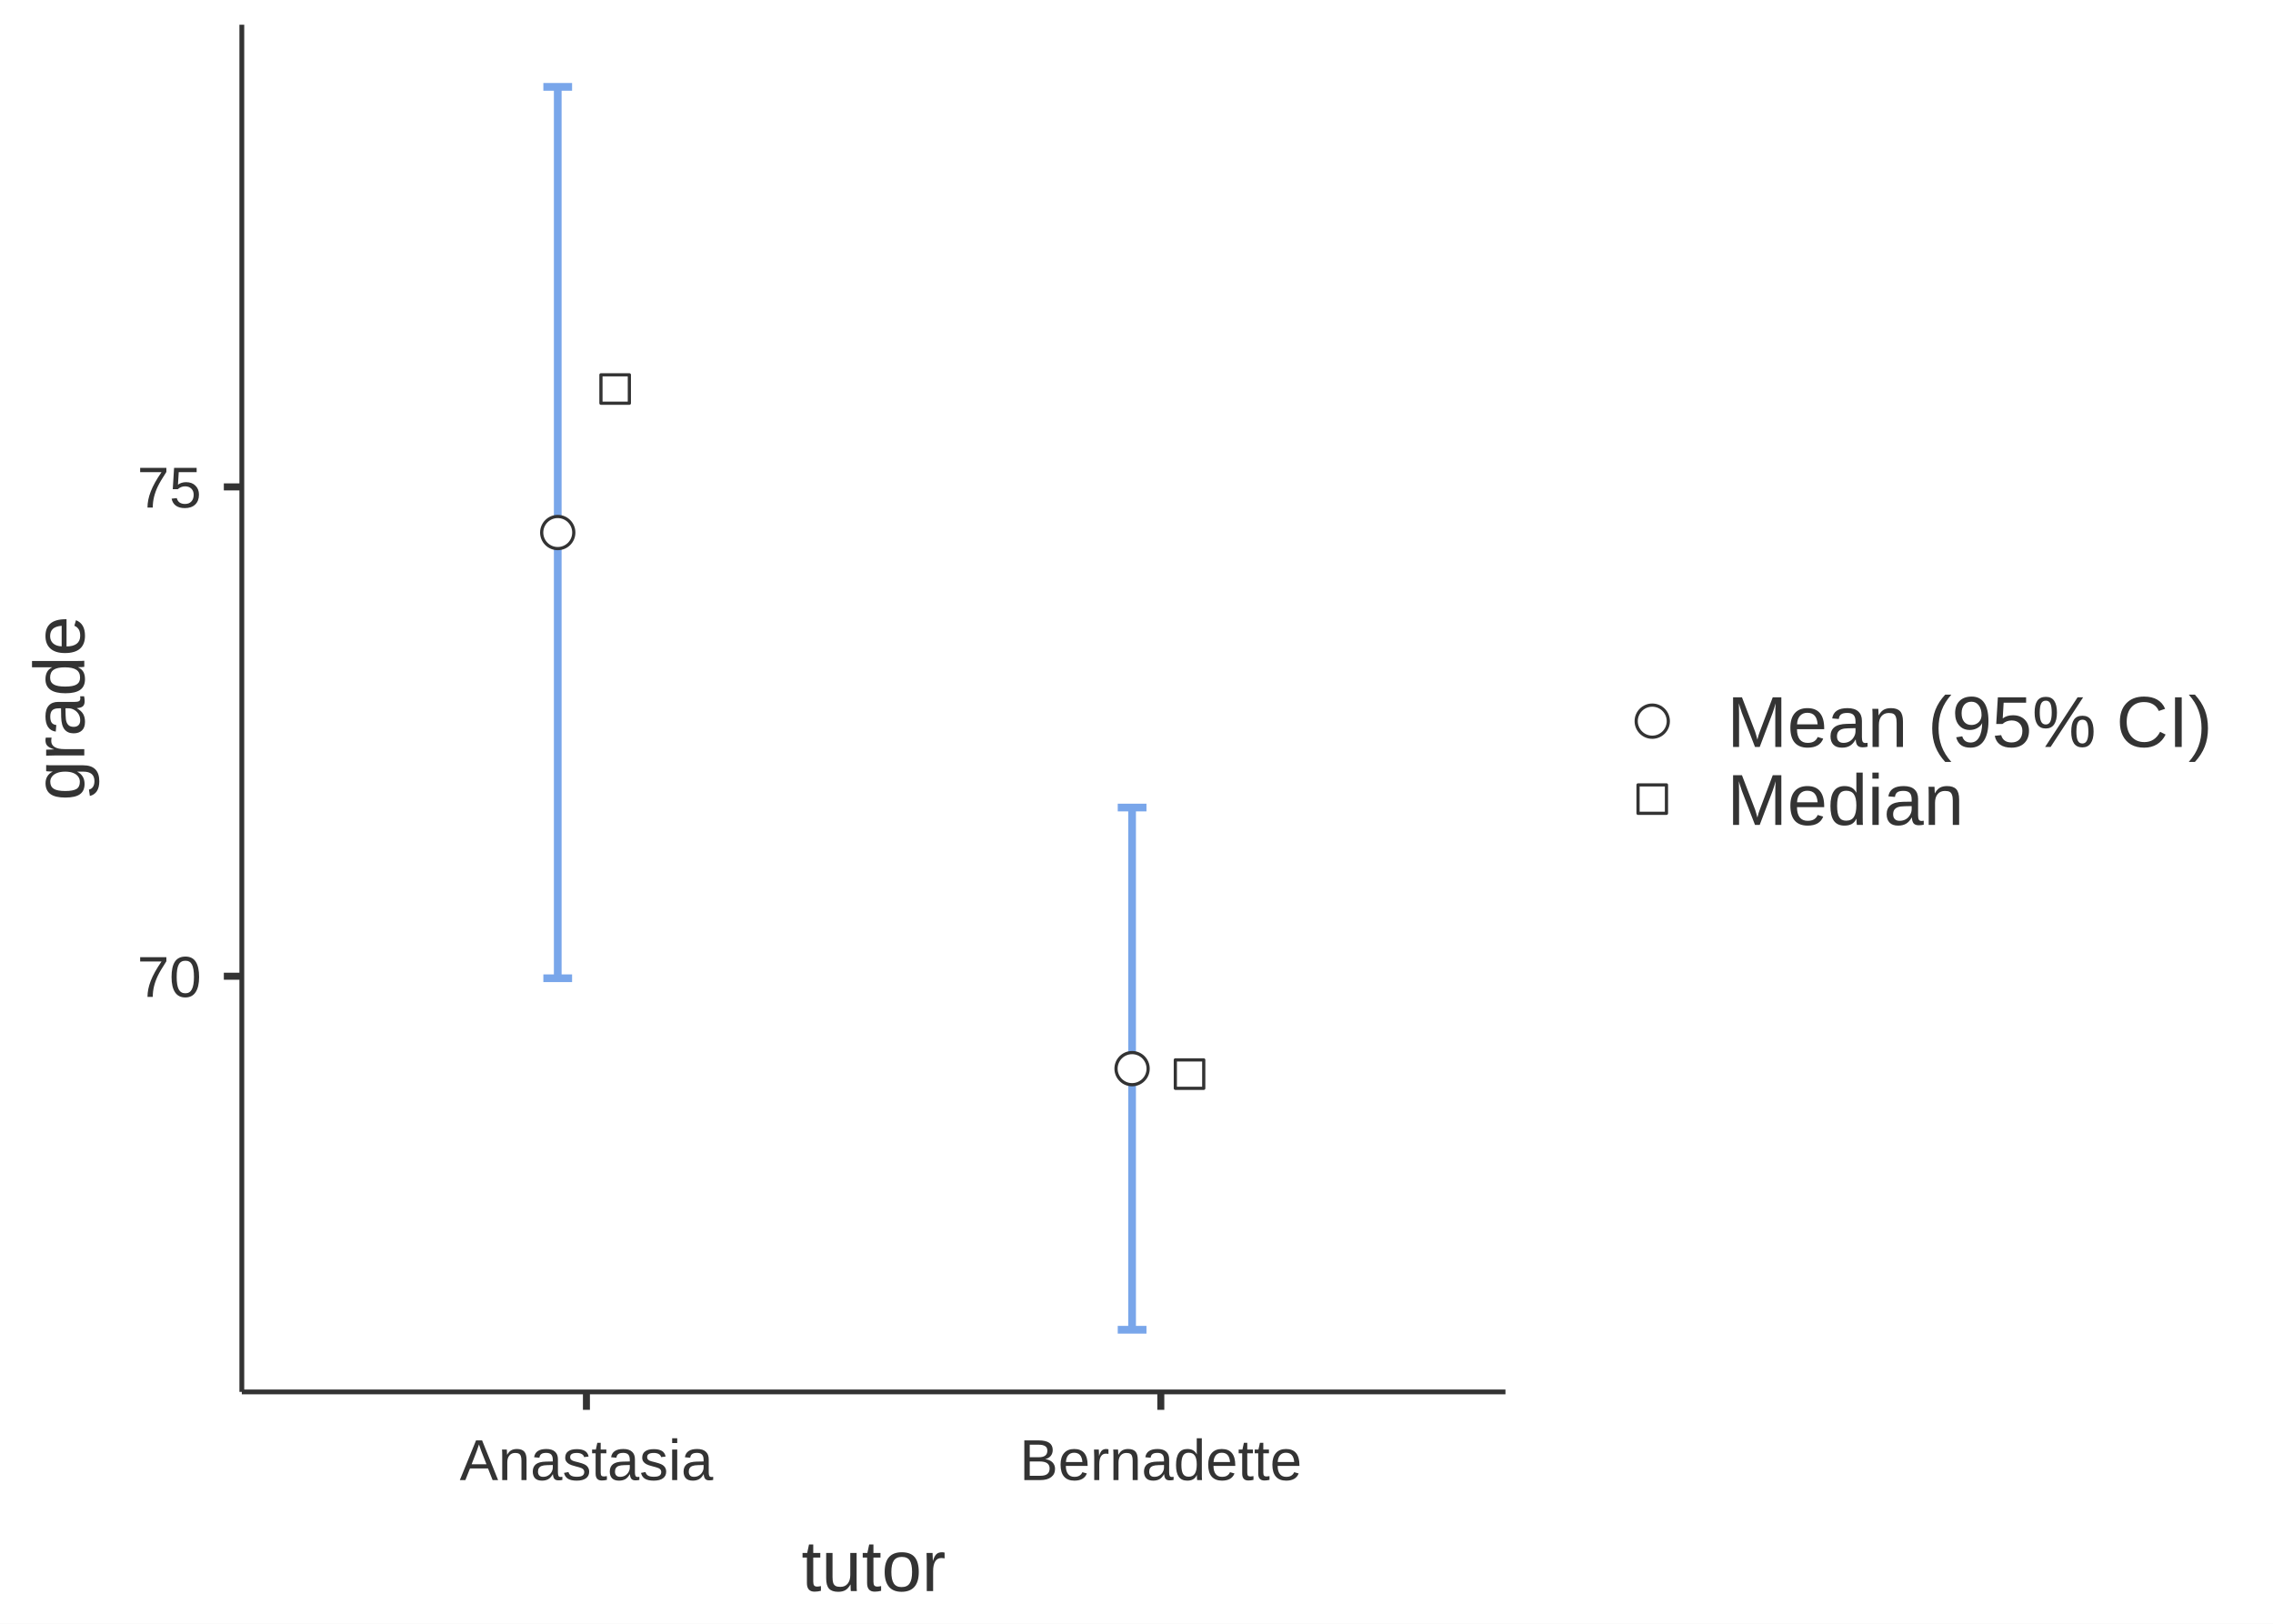
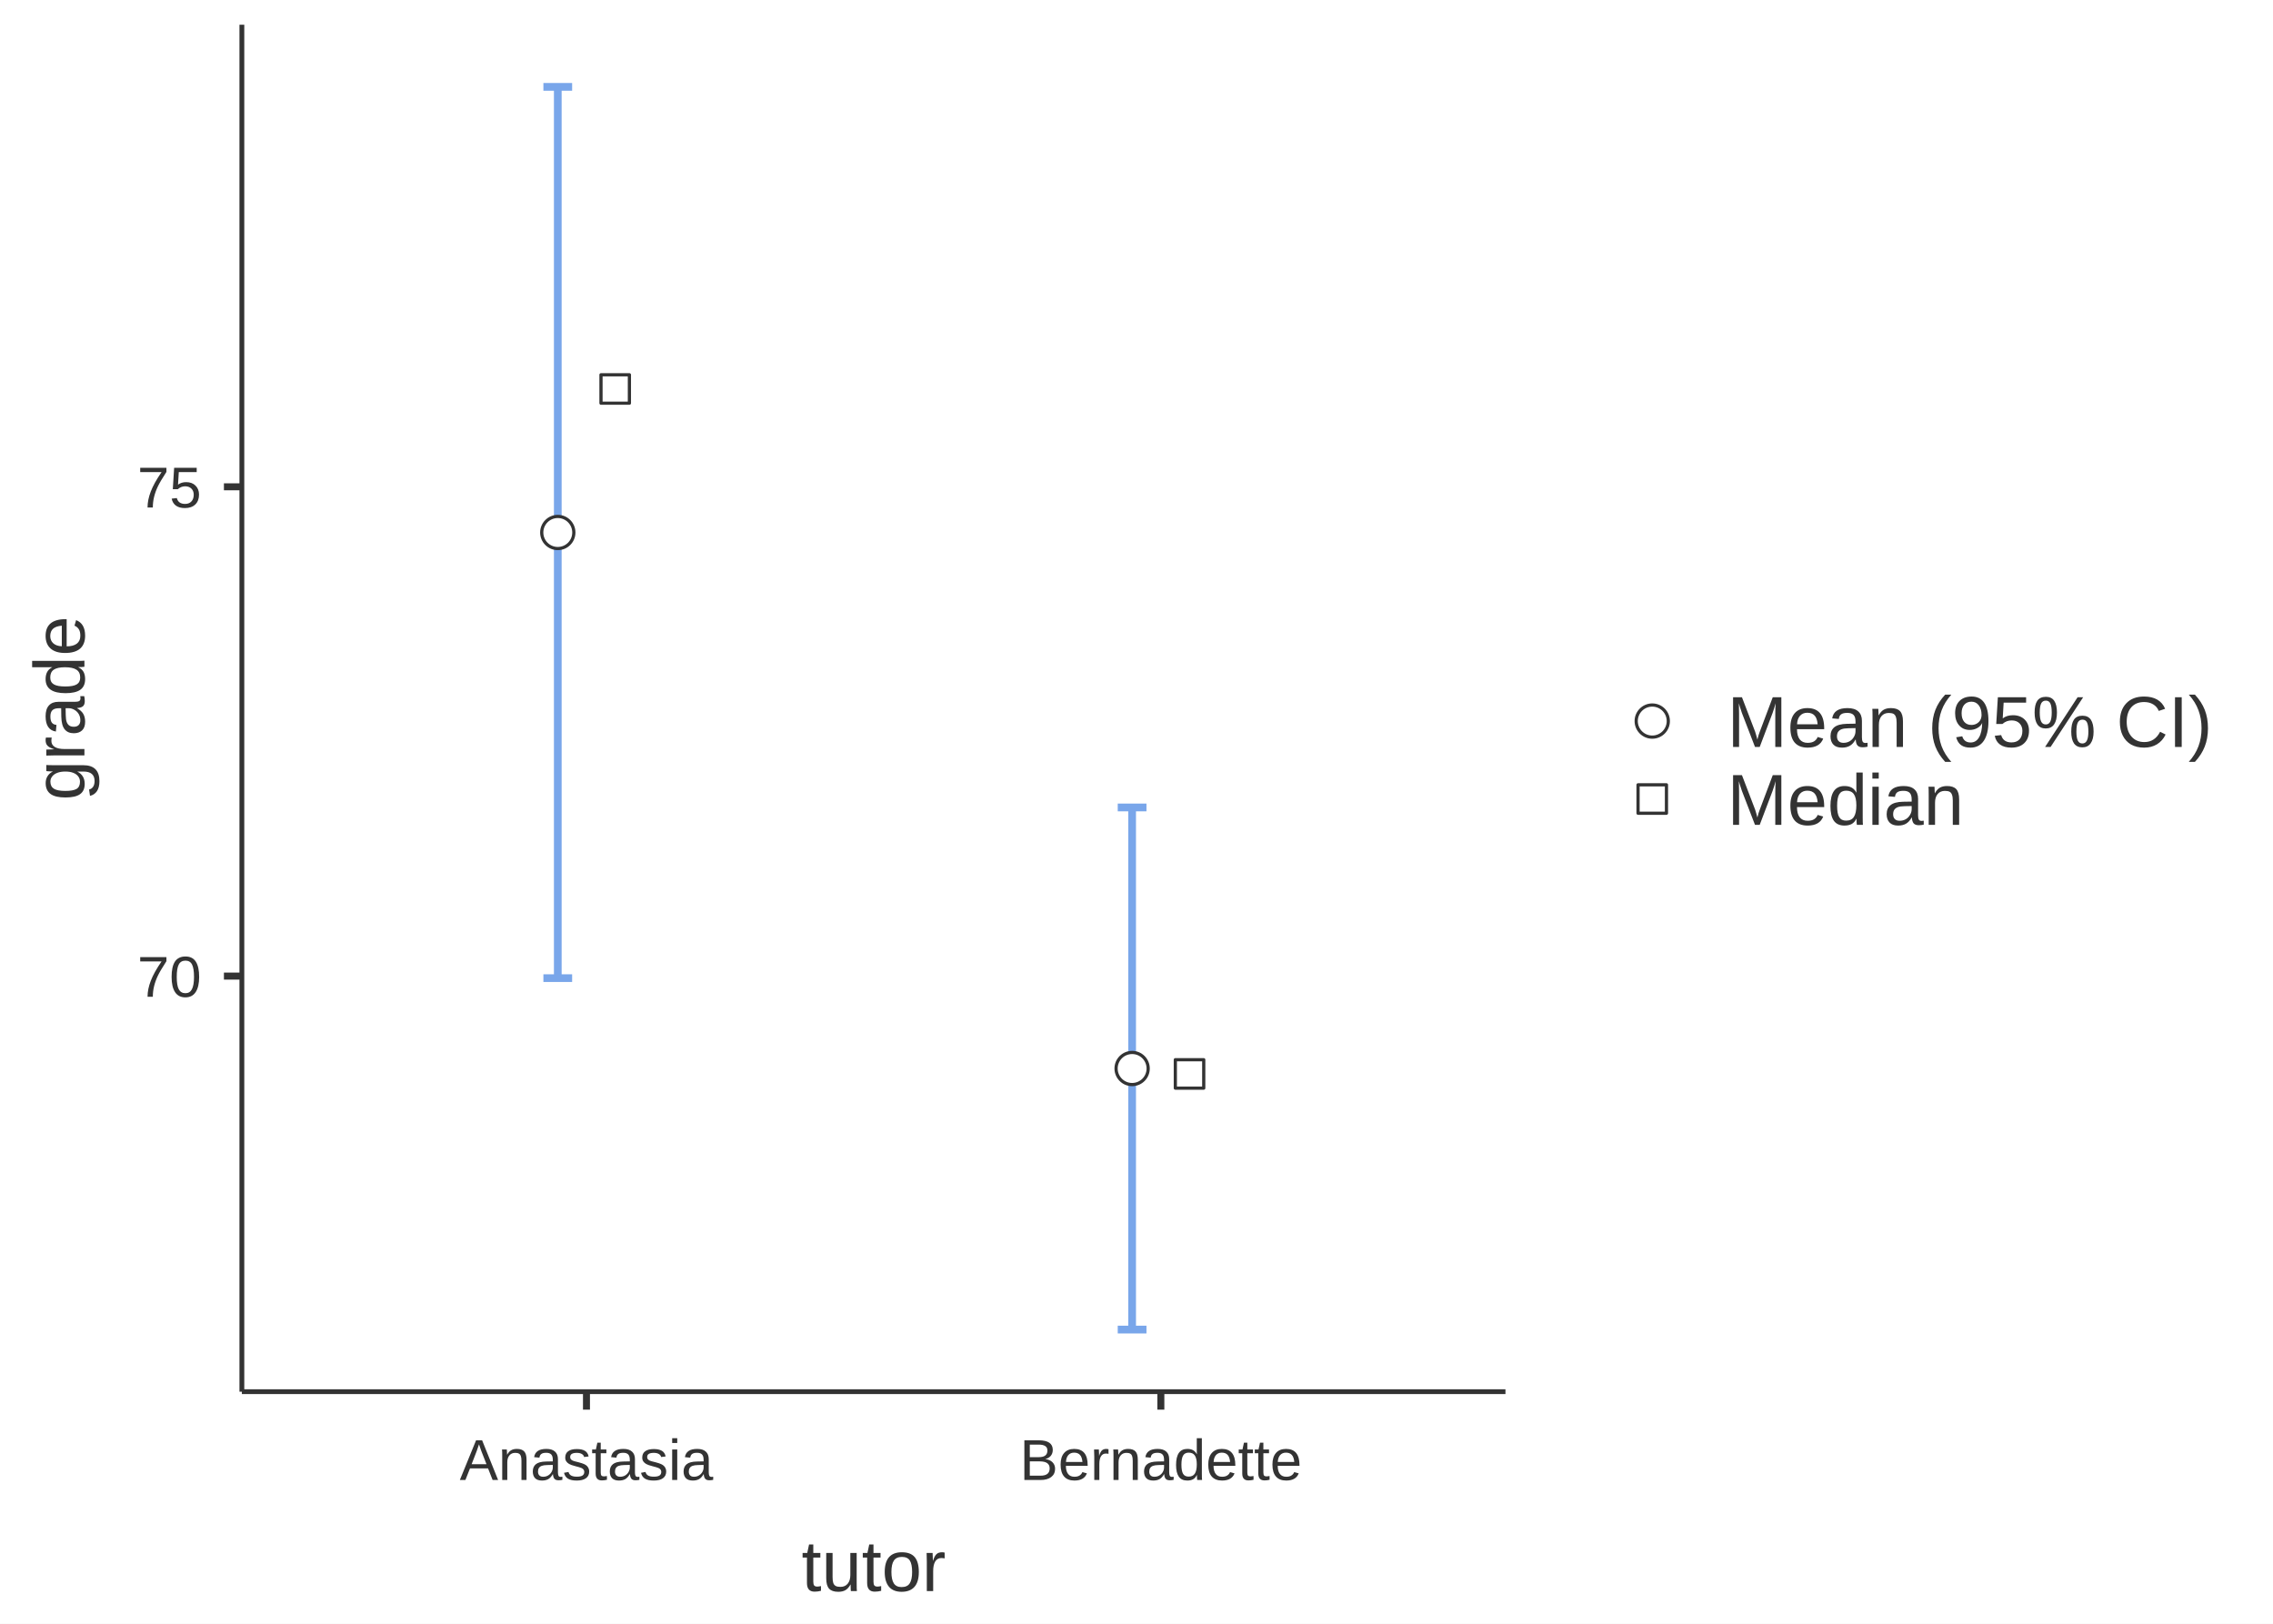
- <svg xmlns="http://www.w3.org/2000/svg" viewBox="0 0 504.00 360.00">
+ <svg xmlns="http://www.w3.org/2000/svg" class="svglite" width="504.00pt" height="360.00pt" viewBox="0 0 504.00 360.00">
  <defs>
    <style type="text/css">
-     line, polyline, polygon, path, rect, circle {
+     .svglite line, .svglite polyline, .svglite polygon, .svglite path, .svglite rect, .svglite circle {
      fill: none;
      stroke: #000000;
      stroke-linecap: round;
      stroke-linejoin: round;
      stroke-miterlimit: 10.00;
    }
  </style>
  </defs>
  <rect width="100%" height="100%" style="stroke: none; fill: #FFFFFF;" />
-   <rect x="0.00" y="0.00" width="504.00" height="360.00" style="stroke-width: 1.55; stroke: none;" />
  <defs>
-     <clipPath id="cpNTMuNjJ8MzMzLjgxfDMwOC42MHw1LjQ4">
-       <rect x="53.62" y="5.48" width="280.19" height="303.12" />
-     </clipPath>
-   </defs>
-   <rect x="53.62" y="5.48" width="280.19" height="303.12" style="stroke-width: 1.55; stroke: none;" clip-path="url(#cpNTMuNjJ8MzMzLjgxfDMwOC42MHw1LjQ4)" />
-   <polyline points="120.48,19.26 126.85,19.26 " style="stroke-width: 1.71; stroke: #79A6EA; stroke-linecap: butt;" clip-path="url(#cpNTMuNjJ8MzMzLjgxfDMwOC42MHw1LjQ4)" />
-   <polyline points="123.67,19.26 123.67,216.89 " style="stroke-width: 1.71; stroke: #79A6EA; stroke-linecap: butt;" clip-path="url(#cpNTMuNjJ8MzMzLjgxfDMwOC42MHw1LjQ4)" />
-   <polyline points="120.48,216.89 126.85,216.89 " style="stroke-width: 1.71; stroke: #79A6EA; stroke-linecap: butt;" clip-path="url(#cpNTMuNjJ8MzMzLjgxfDMwOC42MHw1LjQ4)" />
-   <polyline points="247.84,179.04 254.21,179.04 " style="stroke-width: 1.71; stroke: #79A6EA; stroke-linecap: butt;" clip-path="url(#cpNTMuNjJ8MzMzLjgxfDMwOC42MHw1LjQ4)" />
-   <polyline points="251.02,179.04 251.02,294.82 " style="stroke-width: 1.71; stroke: #79A6EA; stroke-linecap: butt;" clip-path="url(#cpNTMuNjJ8MzMzLjgxfDMwOC42MHw1LjQ4)" />
-   <polyline points="247.84,294.82 254.21,294.82 " style="stroke-width: 1.71; stroke: #79A6EA; stroke-linecap: butt;" clip-path="url(#cpNTMuNjJ8MzMzLjgxfDMwOC42MHw1LjQ4)" />
-   <circle cx="123.67" cy="118.07" r="3.56" style="stroke-width: 0.71; stroke: #333333; fill: #FFFFFF;" clip-path="url(#cpNTMuNjJ8MzMzLjgxfDMwOC42MHw1LjQ4)" />
-   <circle cx="251.02" cy="236.93" r="3.56" style="stroke-width: 0.71; stroke: #333333; fill: #FFFFFF;" clip-path="url(#cpNTMuNjJ8MzMzLjgxfDMwOC42MHw1LjQ4)" />
-   <rect x="133.25" y="83.10" width="6.30" height="6.30" style="stroke-width: 0.71; stroke: #333333; fill: #FFFFFF;" clip-path="url(#cpNTMuNjJ8MzMzLjgxfDMwOC42MHw1LjQ4)" />
-   <rect x="260.61" y="234.99" width="6.30" height="6.30" style="stroke-width: 0.71; stroke: #333333; fill: #FFFFFF;" clip-path="url(#cpNTMuNjJ8MzMzLjgxfDMwOC42MHw1LjQ4)" />
-   <defs>
-     <clipPath id="cpMC4wMHw1MDQuMDB8MzYwLjAwfDAuMDA=">
+     <clipPath id="cpMC4wMHw1MDQuMDB8MC4wMHwzNjAuMDA=">
      <rect x="0.00" y="0.00" width="504.00" height="360.00" />
    </clipPath>
  </defs>
-   <polyline points="53.62,308.60 53.62,5.48 " style="stroke-width: 1.07; stroke: #333333; stroke-linecap: butt;" clip-path="url(#cpMC4wMHw1MDQuMDB8MzYwLjAwfDAuMDA=)" />
-   <g clip-path="url(#cpMC4wMHw1MDQuMDB8MzYwLjAwfDAuMDA=)">
-     <text x="30.42" y="221.02" style="font-size: 12.80px; fill: #333333; font-family: Arial;" textLength="14.24px" lengthAdjust="spacingAndGlyphs">70</text>
+   <g clip-path="url(#cpMC4wMHw1MDQuMDB8MC4wMHwzNjAuMDA=)">
+     <rect x="0.00" y="0.00" width="504.00" height="360.00" style="stroke-width: 1.55; stroke: none;" />
  </g>
-   <g clip-path="url(#cpMC4wMHw1MDQuMDB8MzYwLjAwfDAuMDA=)">
-     <text x="30.42" y="112.53" style="font-size: 12.80px; fill: #333333; font-family: Arial;" textLength="14.24px" lengthAdjust="spacingAndGlyphs">75</text>
+   <defs>
+     <clipPath id="cpNTMuNjN8MzMzLjgxfDUuNDh8MzA4LjU1">
+       <rect x="53.63" y="5.48" width="280.17" height="303.08" />
+     </clipPath>
+   </defs>
+   <g clip-path="url(#cpNTMuNjN8MzMzLjgxfDUuNDh8MzA4LjU1)">
+     <rect x="53.63" y="5.48" width="280.17" height="303.08" style="stroke-width: 1.55; stroke: none;" />
+     <polyline points="120.49,19.26 126.86,19.26 " style="stroke-width: 1.71; stroke: #79A6EA; stroke-linecap: butt;" />
+     <polyline points="123.68,19.26 123.68,216.86 " style="stroke-width: 1.71; stroke: #79A6EA; stroke-linecap: butt;" />
+     <polyline points="120.49,216.86 126.86,216.86 " style="stroke-width: 1.71; stroke: #79A6EA; stroke-linecap: butt;" />
+     <polyline points="247.84,179.02 254.21,179.02 " style="stroke-width: 1.71; stroke: #79A6EA; stroke-linecap: butt;" />
+     <polyline points="251.03,179.02 251.03,294.78 " style="stroke-width: 1.71; stroke: #79A6EA; stroke-linecap: butt;" />
+     <polyline points="247.84,294.78 254.21,294.78 " style="stroke-width: 1.71; stroke: #79A6EA; stroke-linecap: butt;" />
+     <circle cx="123.68" cy="118.06" r="3.56" style="stroke-width: 0.71; stroke: #333333; fill: #FFFFFF;" />
+     <circle cx="251.03" cy="236.90" r="3.56" style="stroke-width: 0.71; stroke: #333333; fill: #FFFFFF;" />
+     <rect x="133.26" y="83.09" width="6.30" height="6.30" style="stroke-width: 0.71; stroke: #333333; fill: #FFFFFF;" />
+     <rect x="260.61" y="234.95" width="6.30" height="6.30" style="stroke-width: 0.71; stroke: #333333; fill: #FFFFFF;" />
  </g>
-   <polyline points="49.63,216.44 53.62,216.44 " style="stroke-width: 1.55; stroke: #333333; stroke-linecap: butt;" clip-path="url(#cpMC4wMHw1MDQuMDB8MzYwLjAwfDAuMDA=)" />
-   <polyline points="49.63,107.95 53.62,107.95 " style="stroke-width: 1.55; stroke: #333333; stroke-linecap: butt;" clip-path="url(#cpMC4wMHw1MDQuMDB8MzYwLjAwfDAuMDA=)" />
-   <polyline points="53.62,308.60 333.81,308.60 " style="stroke-width: 1.07; stroke: #333333; stroke-linecap: butt;" clip-path="url(#cpMC4wMHw1MDQuMDB8MzYwLjAwfDAuMDA=)" />
-   <polyline points="130.03,312.58 130.03,308.60 " style="stroke-width: 1.55; stroke: #333333; stroke-linecap: butt;" clip-path="url(#cpMC4wMHw1MDQuMDB8MzYwLjAwfDAuMDA=)" />
-   <polyline points="257.39,312.58 257.39,308.60 " style="stroke-width: 1.55; stroke: #333333; stroke-linecap: butt;" clip-path="url(#cpMC4wMHw1MDQuMDB8MzYwLjAwfDAuMDA=)" />
-   <g clip-path="url(#cpMC4wMHw1MDQuMDB8MzYwLjAwfDAuMDA=)">
-     <text x="101.93" y="328.15" style="font-size: 12.80px; fill: #333333; font-family: Arial;" textLength="56.21px" lengthAdjust="spacingAndGlyphs">Anastasia</text>
-   </g>
-   <g clip-path="url(#cpMC4wMHw1MDQuMDB8MzYwLjAwfDAuMDA=)">
-     <text x="226.08" y="328.15" style="font-size: 12.80px; fill: #333333; font-family: Arial;" textLength="62.62px" lengthAdjust="spacingAndGlyphs">Bernadette</text>
-   </g>
-   <g clip-path="url(#cpMC4wMHw1MDQuMDB8MzYwLjAwfDAuMDA=)">
-     <text x="177.70" y="352.76" style="font-size: 16.00px; fill: #333333; font-family: Arial;" textLength="32.02px" lengthAdjust="spacingAndGlyphs">tutor</text>
-   </g>
-   <g clip-path="url(#cpMC4wMHw1MDQuMDB8MzYwLjAwfDAuMDA=)">
-     <text transform="translate(18.69,177.50) rotate(-90)" style="font-size: 16.00px; fill: #333333; font-family: Arial;" textLength="40.92px" lengthAdjust="spacingAndGlyphs">grade</text>
-   </g>
-   <rect x="349.75" y="120.30" width="148.77" height="73.48" style="stroke-width: 1.55; stroke: none;" clip-path="url(#cpMC4wMHw1MDQuMDB8MzYwLjAwfDAuMDA=)" />
-   <circle cx="366.36" cy="159.89" r="3.56" style="stroke-width: 0.71; stroke: #333333; fill: #FFFFFF;" clip-path="url(#cpMC4wMHw1MDQuMDB8MzYwLjAwfDAuMDA=)" />
-   <rect x="363.21" y="174.02" width="6.30" height="6.30" style="stroke-width: 0.71; stroke: #333333; fill: #FFFFFF;" clip-path="url(#cpMC4wMHw1MDQuMDB8MzYwLjAwfDAuMDA=)" />
-   <g clip-path="url(#cpMC4wMHw1MDQuMDB8MzYwLjAwfDAuMDA=)">
-     <text x="382.97" y="165.61" style="font-size: 16.00px; fill: #333333; font-family: Arial;" textLength="107.59px" lengthAdjust="spacingAndGlyphs">Mean (95% CI)</text>
-   </g>
-   <g clip-path="url(#cpMC4wMHw1MDQuMDB8MzYwLjAwfDAuMDA=)">
-     <text x="382.97" y="182.89" style="font-size: 16.00px; fill: #333333; font-family: Arial;" textLength="52.48px" lengthAdjust="spacingAndGlyphs">Median</text>
+   <g clip-path="url(#cpMC4wMHw1MDQuMDB8MC4wMHwzNjAuMDA=)">
+     <polyline points="53.63,308.55 53.63,5.48 " style="stroke-width: 1.07; stroke: #333333; stroke-linecap: butt;" />
+     <text x="37.55" y="221.00" text-anchor="middle" style="font-size: 12.80px; fill: #333333; font-family: Arial;" textLength="14.23px" lengthAdjust="spacingAndGlyphs">70</text>
+     <text x="37.55" y="112.52" text-anchor="middle" style="font-size: 12.80px; fill: #333333; font-family: Arial;" textLength="14.23px" lengthAdjust="spacingAndGlyphs">75</text>
+     <polyline points="49.65,216.41 53.63,216.41 " style="stroke-width: 1.55; stroke: #333333; stroke-linecap: butt;" />
+     <polyline points="49.65,107.93 53.63,107.93 " style="stroke-width: 1.55; stroke: #333333; stroke-linecap: butt;" />
+     <polyline points="53.63,308.55 333.81,308.55 " style="stroke-width: 1.07; stroke: #333333; stroke-linecap: butt;" />
+     <polyline points="130.04,312.54 130.04,308.55 " style="stroke-width: 1.55; stroke: #333333; stroke-linecap: butt;" />
+     <polyline points="257.40,312.54 257.40,308.55 " style="stroke-width: 1.55; stroke: #333333; stroke-linecap: butt;" />
+     <text x="130.04" y="328.13" text-anchor="middle" style="font-size: 12.80px; fill: #333333; font-family: Arial;" textLength="56.19px" lengthAdjust="spacingAndGlyphs">Anastasia</text>
+     <text x="257.40" y="328.13" text-anchor="middle" style="font-size: 12.80px; fill: #333333; font-family: Arial;" textLength="62.59px" lengthAdjust="spacingAndGlyphs">Bernadette</text>
+     <text x="193.72" y="352.76" text-anchor="middle" style="font-size: 16.00px; fill: #333333; font-family: Arial;" textLength="32.01px" lengthAdjust="spacingAndGlyphs">tutor</text>
+     <text transform="translate(18.72,157.02) rotate(-90)" text-anchor="middle" style="font-size: 16.00px; fill: #333333; font-family: Arial;" textLength="40.92px" lengthAdjust="spacingAndGlyphs">grade</text>
+     <rect x="349.75" y="120.28" width="148.77" height="73.48" style="stroke-width: 1.55; stroke: none;" />
+     <circle cx="366.36" cy="159.87" r="3.56" style="stroke-width: 0.71; stroke: #333333; fill: #FFFFFF;" />
+     <rect x="363.21" y="174.00" width="6.30" height="6.30" style="stroke-width: 0.71; stroke: #333333; fill: #FFFFFF;" />
+     <text x="382.97" y="165.60" style="font-size: 16.00px; fill: #333333; font-family: Arial;" textLength="107.59px" lengthAdjust="spacingAndGlyphs">Mean (95% CI)</text>
+     <text x="382.97" y="182.88" style="font-size: 16.00px; fill: #333333; font-family: Arial;" textLength="52.48px" lengthAdjust="spacingAndGlyphs">Median</text>
  </g>
</svg>
